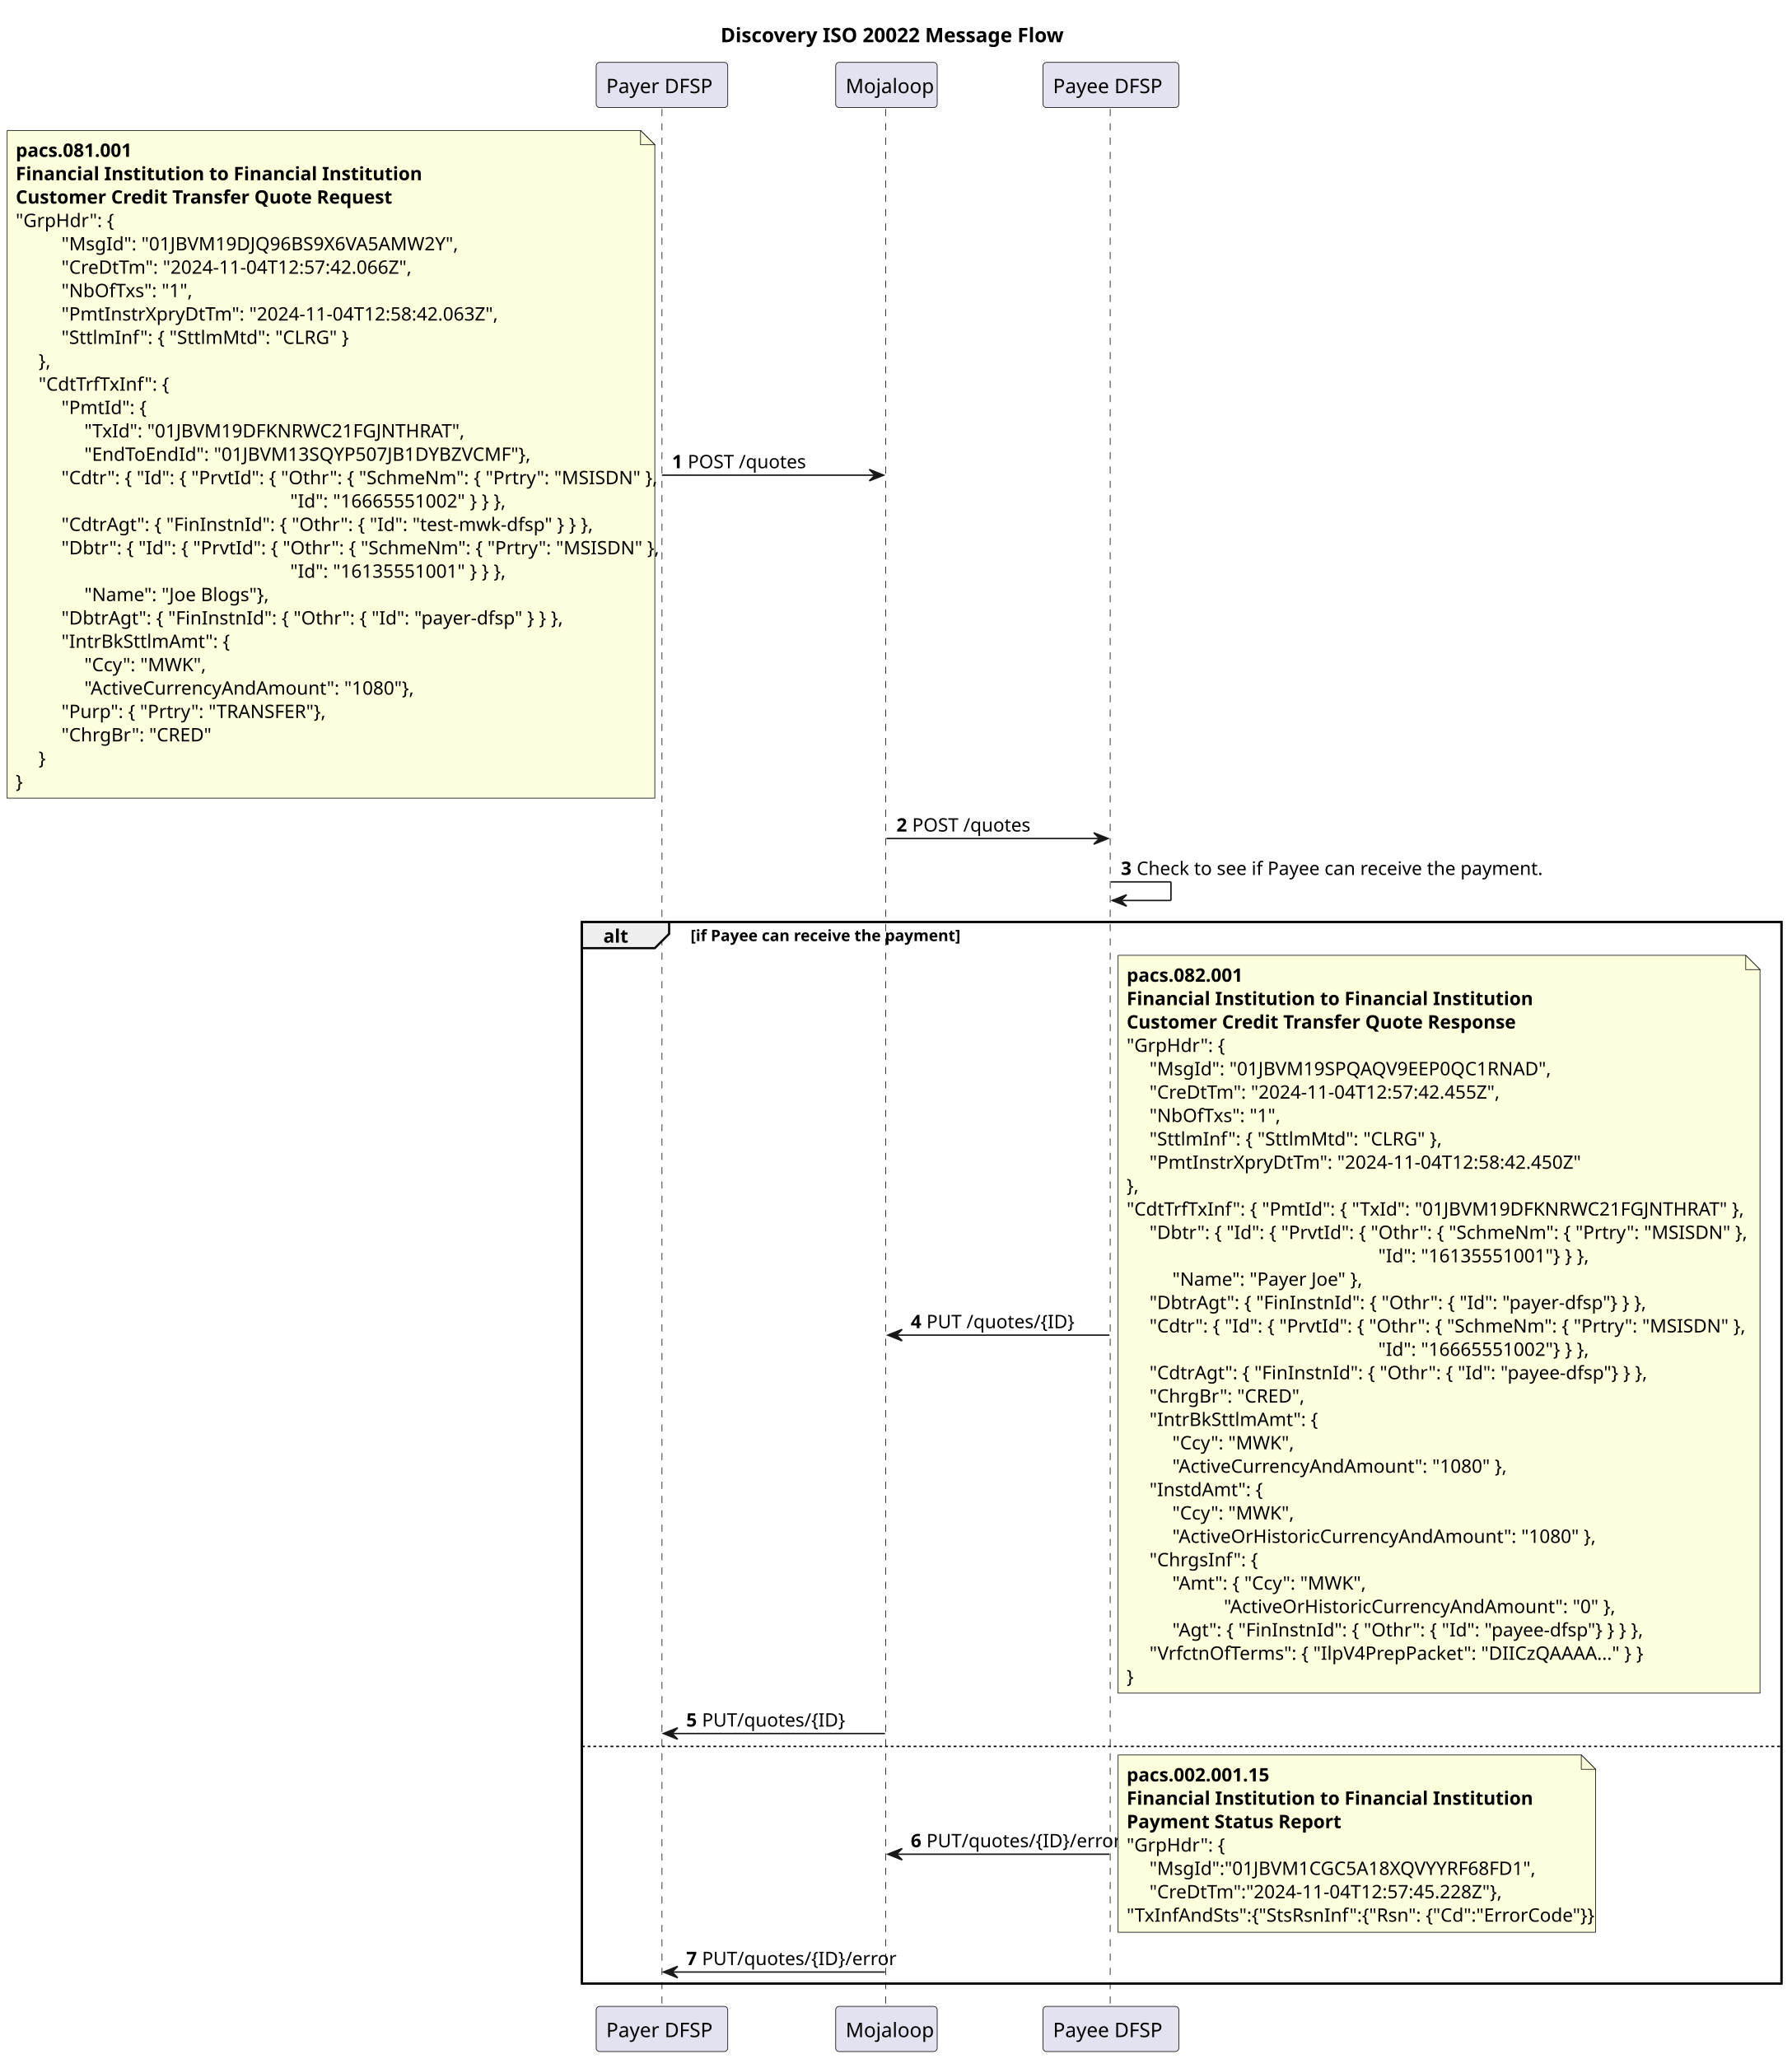
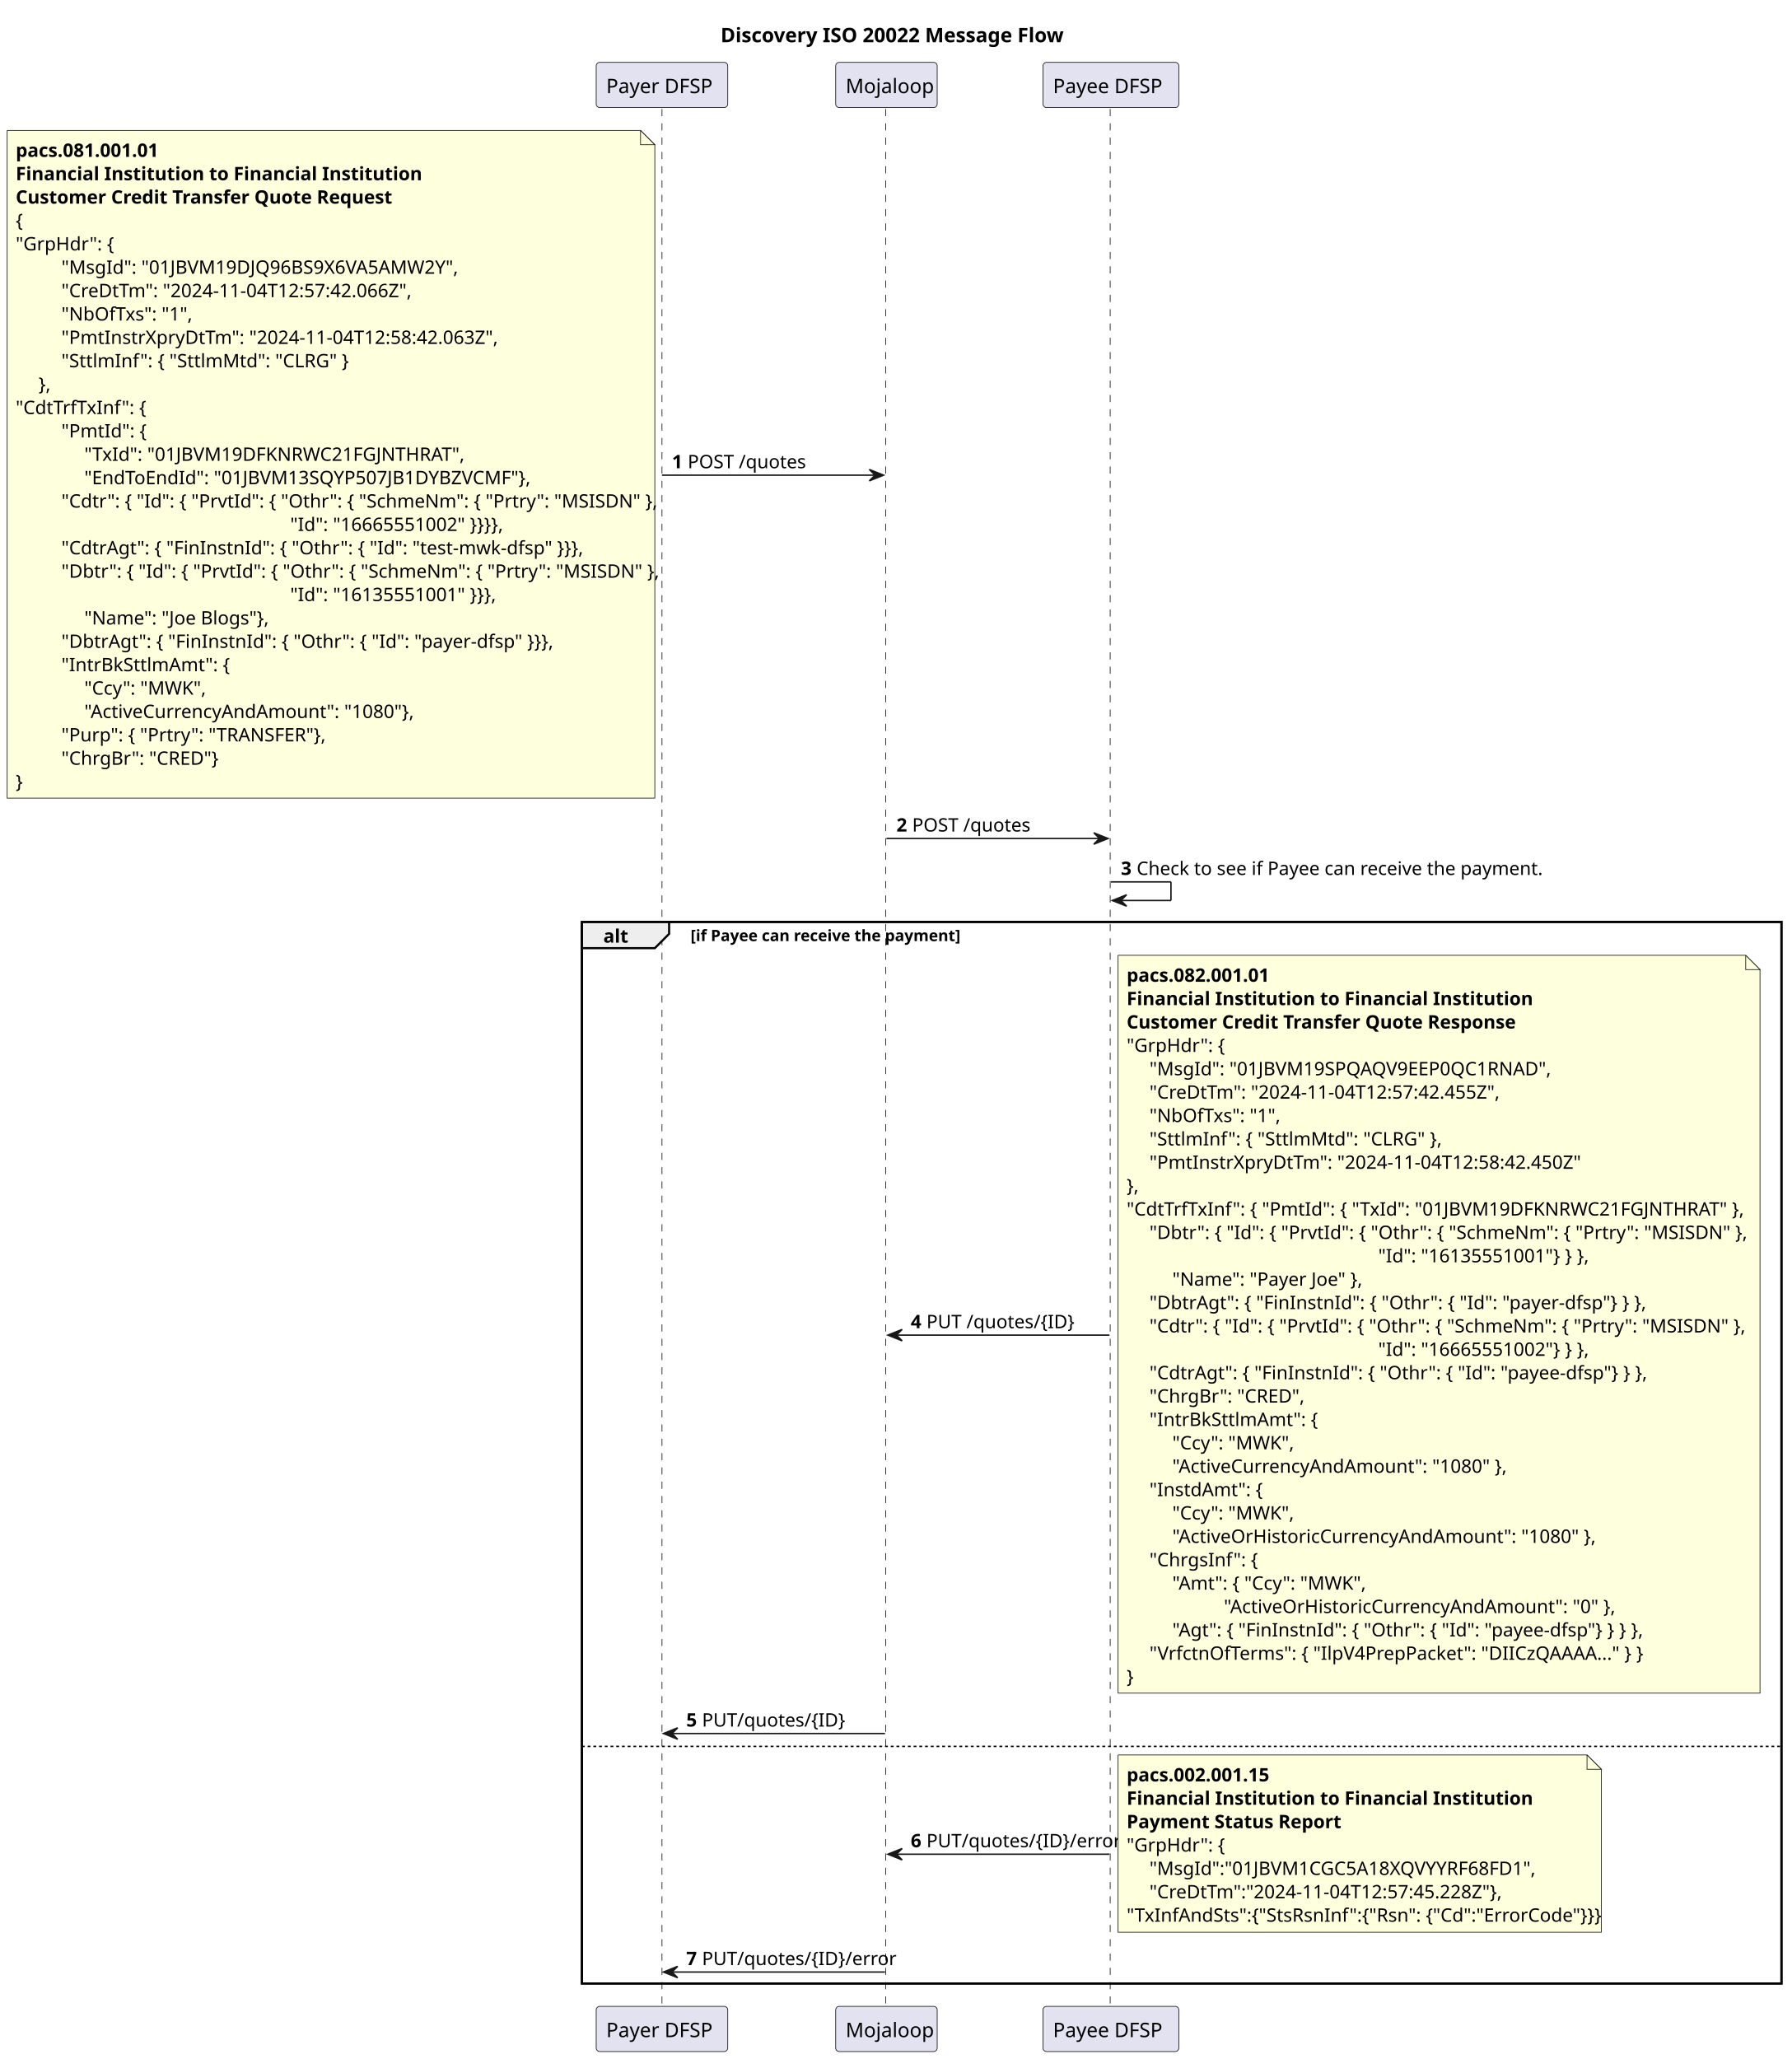
<svg xmlns="http://www.w3.org/2000/svg" contentStyleType="text/css" height="1440px" preserveAspectRatio="none" style="width:1253px;height:1440px;background:#FFFFFF;" version="1.1" viewBox="0 0 1253 1440" width="1253px" zoomAndPan="magnify">
  <defs />
  <g>
    <rect height="27.609" style="stroke:#00000000;stroke-width:1.0;fill:none;" width="257" x="499" y="10" />
    <text fill="#000000" font-family="sans-serif" font-size="14" font-weight="bold" lengthAdjust="spacing" textLength="247" x="504" y="29.533">Discovery ISO 20022 Message Flow</text>
    <rect height="742.414" style="stroke:#000000;stroke-width:1.5;fill:none;" width="839" x="407" y="644.766" />
    <line style="stroke:#181818;stroke-width:0.5;fill:none;stroke-dasharray:5.0,5.0;" x1="463" x2="463" y1="76.219" y2="1404.18" />
    <line style="stroke:#181818;stroke-width:0.5;fill:none;stroke-dasharray:5.0,5.0;" x1="619.5" x2="619.5" y1="76.219" y2="1404.18" />
    <line style="stroke:#181818;stroke-width:0.5;fill:none;stroke-dasharray:5.0,5.0;" x1="776.5" x2="776.5" y1="76.219" y2="1404.18" />
    <rect fill="#E2E2F0" height="31.609" rx="2.5" ry="2.5" style="stroke:#181818;stroke-width:0.5;" width="92" x="417" y="43.609" />
    <text fill="#000000" font-family="sans-serif" font-size="14" lengthAdjust="spacing" textLength="78" x="424" y="65.143">Payer DFSP</text>
    <rect fill="#E2E2F0" height="31.609" rx="2.5" ry="2.5" style="stroke:#181818;stroke-width:0.5;" width="92" x="417" y="1403.18" />
    <text fill="#000000" font-family="sans-serif" font-size="14" lengthAdjust="spacing" textLength="78" x="424" y="1424.713">Payer DFSP</text>
    <rect fill="#E2E2F0" height="31.609" rx="2.5" ry="2.5" style="stroke:#181818;stroke-width:0.5;" width="71" x="584.5" y="43.609" />
    <text fill="#000000" font-family="sans-serif" font-size="14" lengthAdjust="spacing" textLength="57" x="591.5" y="65.143">Mojaloop</text>
    <rect fill="#E2E2F0" height="31.609" rx="2.5" ry="2.5" style="stroke:#181818;stroke-width:0.5;" width="71" x="584.5" y="1403.18" />
    <text fill="#000000" font-family="sans-serif" font-size="14" lengthAdjust="spacing" textLength="57" x="591.5" y="1424.713">Mojaloop</text>
    <rect fill="#E2E2F0" height="31.609" rx="2.5" ry="2.5" style="stroke:#181818;stroke-width:0.5;" width="95" x="729.5" y="43.609" />
    <text fill="#000000" font-family="sans-serif" font-size="14" lengthAdjust="spacing" textLength="81" x="736.5" y="65.143">Payee DFSP</text>
    <rect fill="#E2E2F0" height="31.609" rx="2.5" ry="2.5" style="stroke:#181818;stroke-width:0.5;" width="95" x="729.5" y="1403.18" />
    <text fill="#000000" font-family="sans-serif" font-size="14" lengthAdjust="spacing" textLength="81" x="736.5" y="1424.713">Payee DFSP</text>
    <polygon fill="#181818" points="608,328.316,618,332.316,608,336.316,612,332.316" style="stroke:#181818;stroke-width:1.0;" />
    <line style="stroke:#181818;stroke-width:1.0;" x1="463" x2="614" y1="332.316" y2="332.316" />
    <text fill="#000000" font-family="sans-serif" font-size="13" font-weight="bold" lengthAdjust="spacing" textLength="7" x="470" y="327.46">1</text>
    <text fill="#000000" font-family="sans-serif" font-size="13" lengthAdjust="spacing" textLength="82" x="481" y="327.46">POST /quotes</text>
    <path d="M5,91.219 L5,558.219 L458,558.219 L458,101.219 L448,91.219 L5,91.219 " fill="#FEFFDD" style="stroke:#181818;stroke-width:0.5;" />
    <path d="M448,91.219 L448,101.219 L458,101.219 L448,91.219 " fill="#FEFFDD" style="stroke:#181818;stroke-width:0.5;" />
-     <text fill="#000000" font-family="sans-serif" font-size="13" font-weight="bold" lengthAdjust="spacing" textLength="79" x="11" y="109.714">pacs.081.001</text>
+     <text fill="#000000" font-family="sans-serif" font-size="13" font-weight="bold" lengthAdjust="spacing" textLength="97" x="11" y="109.714">pacs.081.001.01</text>
    <text fill="#000000" font-family="sans-serif" font-size="13" font-weight="bold" lengthAdjust="spacing" textLength="270" x="11" y="126.065">Financial Institution to Financial Institution</text>
    <text fill="#000000" font-family="sans-serif" font-size="13" lengthAdjust="spacing" textLength="4" x="281" y="126.065"> </text>
    <text fill="#000000" font-family="sans-serif" font-size="13" font-weight="bold" lengthAdjust="spacing" textLength="255" x="11" y="142.417">Customer Credit Transfer Quote Request</text>
-     <text fill="#000000" font-family="sans-serif" font-size="13" lengthAdjust="spacing" textLength="63" x="11" y="158.769">"GrpHdr": {</text>
-     <text fill="#000000" font-family="sans-serif" font-size="13" lengthAdjust="spacing" textLength="282" x="43" y="175.12">"MsgId": "01JBVM19DJQ96BS9X6VA5AMW2Y",</text>
-     <text fill="#000000" font-family="sans-serif" font-size="13" lengthAdjust="spacing" textLength="236" x="43" y="191.472">"CreDtTm": "2024-11-04T12:57:42.066Z",</text>
-     <text fill="#000000" font-family="sans-serif" font-size="13" lengthAdjust="spacing" textLength="89" x="43" y="207.823">"NbOfTxs": "1",</text>
-     <text fill="#000000" font-family="sans-serif" font-size="13" lengthAdjust="spacing" textLength="290" x="43" y="224.175">"PmtInstrXpryDtTm": "2024-11-04T12:58:42.063Z",</text>
-     <text fill="#000000" font-family="sans-serif" font-size="13" lengthAdjust="spacing" textLength="194" x="43" y="240.526">"SttlmInf": { "SttlmMtd": "CLRG" }</text>
-     <text fill="#000000" font-family="sans-serif" font-size="13" lengthAdjust="spacing" textLength="8" x="27" y="256.878">},</text>
-     <text fill="#000000" font-family="sans-serif" font-size="13" lengthAdjust="spacing" textLength="83" x="27" y="273.229">"CdtTrfTxInf": {</text>
-     <text fill="#000000" font-family="sans-serif" font-size="13" lengthAdjust="spacing" textLength="56" x="43" y="289.581">"PmtId": {</text>
-     <text fill="#000000" font-family="sans-serif" font-size="13" lengthAdjust="spacing" textLength="273" x="59" y="305.933">"TxId": "01JBVM19DFKNRWC21FGJNTHRAT",</text>
-     <text fill="#000000" font-family="sans-serif" font-size="13" lengthAdjust="spacing" textLength="320" x="59" y="322.284">"EndToEndId": "01JBVM13SQYP507JB1DYBZVCMF"},</text>
-     <text fill="#000000" font-family="sans-serif" font-size="13" lengthAdjust="spacing" textLength="400" x="43" y="338.636">"Cdtr": { "Id": { "PrvtId": { "Othr": { "SchmeNm": { "Prtry": "MSISDN" },</text>
-     <text fill="#000000" font-family="sans-serif" font-size="13" lengthAdjust="spacing" textLength="143" x="203" y="354.987">"Id": "16665551002" } } },</text>
-     <text fill="#000000" font-family="sans-serif" font-size="13" lengthAdjust="spacing" textLength="350" x="43" y="371.339">"CdtrAgt": { "FinInstnId": { "Othr": { "Id": "test-mwk-dfsp" } } },</text>
-     <text fill="#000000" font-family="sans-serif" font-size="13" lengthAdjust="spacing" textLength="400" x="43" y="387.69">"Dbtr": { "Id": { "PrvtId": { "Othr": { "SchmeNm": { "Prtry": "MSISDN" },</text>
-     <text fill="#000000" font-family="sans-serif" font-size="13" lengthAdjust="spacing" textLength="143" x="203" y="404.042">"Id": "16135551001" } } },</text>
-     <text fill="#000000" font-family="sans-serif" font-size="13" lengthAdjust="spacing" textLength="127" x="59" y="420.394">"Name": "Joe Blogs"},</text>
-     <text fill="#000000" font-family="sans-serif" font-size="13" lengthAdjust="spacing" textLength="329" x="43" y="436.745">"DbtrAgt": { "FinInstnId": { "Othr": { "Id": "payer-dfsp" } } },</text>
-     <text fill="#000000" font-family="sans-serif" font-size="13" lengthAdjust="spacing" textLength="111" x="43" y="453.097">"IntrBkSttlmAmt": {</text>
-     <text fill="#000000" font-family="sans-serif" font-size="13" lengthAdjust="spacing" textLength="88" x="59" y="469.448">"Ccy": "MWK",</text>
-     <text fill="#000000" font-family="sans-serif" font-size="13" lengthAdjust="spacing" textLength="219" x="59" y="485.8">"ActiveCurrencyAndAmount": "1080"},</text>
-     <text fill="#000000" font-family="sans-serif" font-size="13" lengthAdjust="spacing" textLength="186" x="43" y="502.151">"Purp": { "Prtry": "TRANSFER"},</text>
-     <text fill="#000000" font-family="sans-serif" font-size="13" lengthAdjust="spacing" textLength="104" x="43" y="518.503">"ChrgBr": "CRED"</text>
-     <text fill="#000000" font-family="sans-serif" font-size="13" lengthAdjust="spacing" textLength="4" x="27" y="534.855">}</text>
+     <text fill="#000000" font-family="sans-serif" font-size="13" lengthAdjust="spacing" textLength="4" x="11" y="158.769">{</text>
+     <text fill="#000000" font-family="sans-serif" font-size="13" lengthAdjust="spacing" textLength="63" x="11" y="175.12">"GrpHdr": {</text>
+     <text fill="#000000" font-family="sans-serif" font-size="13" lengthAdjust="spacing" textLength="282" x="43" y="191.472">"MsgId": "01JBVM19DJQ96BS9X6VA5AMW2Y",</text>
+     <text fill="#000000" font-family="sans-serif" font-size="13" lengthAdjust="spacing" textLength="236" x="43" y="207.823">"CreDtTm": "2024-11-04T12:57:42.066Z",</text>
+     <text fill="#000000" font-family="sans-serif" font-size="13" lengthAdjust="spacing" textLength="89" x="43" y="224.175">"NbOfTxs": "1",</text>
+     <text fill="#000000" font-family="sans-serif" font-size="13" lengthAdjust="spacing" textLength="290" x="43" y="240.526">"PmtInstrXpryDtTm": "2024-11-04T12:58:42.063Z",</text>
+     <text fill="#000000" font-family="sans-serif" font-size="13" lengthAdjust="spacing" textLength="194" x="43" y="256.878">"SttlmInf": { "SttlmMtd": "CLRG" }</text>
+     <text fill="#000000" font-family="sans-serif" font-size="13" lengthAdjust="spacing" textLength="8" x="27" y="273.229">},</text>
+     <text fill="#000000" font-family="sans-serif" font-size="13" lengthAdjust="spacing" textLength="83" x="11" y="289.581">"CdtTrfTxInf": {</text>
+     <text fill="#000000" font-family="sans-serif" font-size="13" lengthAdjust="spacing" textLength="56" x="43" y="305.933">"PmtId": {</text>
+     <text fill="#000000" font-family="sans-serif" font-size="13" lengthAdjust="spacing" textLength="273" x="59" y="322.284">"TxId": "01JBVM19DFKNRWC21FGJNTHRAT",</text>
+     <text fill="#000000" font-family="sans-serif" font-size="13" lengthAdjust="spacing" textLength="320" x="59" y="338.636">"EndToEndId": "01JBVM13SQYP507JB1DYBZVCMF"},</text>
+     <text fill="#000000" font-family="sans-serif" font-size="13" lengthAdjust="spacing" textLength="400" x="43" y="354.987">"Cdtr": { "Id": { "PrvtId": { "Othr": { "SchmeNm": { "Prtry": "MSISDN" },</text>
+     <text fill="#000000" font-family="sans-serif" font-size="13" lengthAdjust="spacing" textLength="139" x="203" y="371.339">"Id": "16665551002" }}}},</text>
+     <text fill="#000000" font-family="sans-serif" font-size="13" lengthAdjust="spacing" textLength="342" x="43" y="387.69">"CdtrAgt": { "FinInstnId": { "Othr": { "Id": "test-mwk-dfsp" }}},</text>
+     <text fill="#000000" font-family="sans-serif" font-size="13" lengthAdjust="spacing" textLength="400" x="43" y="404.042">"Dbtr": { "Id": { "PrvtId": { "Othr": { "SchmeNm": { "Prtry": "MSISDN" },</text>
+     <text fill="#000000" font-family="sans-serif" font-size="13" lengthAdjust="spacing" textLength="135" x="203" y="420.394">"Id": "16135551001" }}},</text>
+     <text fill="#000000" font-family="sans-serif" font-size="13" lengthAdjust="spacing" textLength="127" x="59" y="436.745">"Name": "Joe Blogs"},</text>
+     <text fill="#000000" font-family="sans-serif" font-size="13" lengthAdjust="spacing" textLength="321" x="43" y="453.097">"DbtrAgt": { "FinInstnId": { "Othr": { "Id": "payer-dfsp" }}},</text>
+     <text fill="#000000" font-family="sans-serif" font-size="13" lengthAdjust="spacing" textLength="111" x="43" y="469.448">"IntrBkSttlmAmt": {</text>
+     <text fill="#000000" font-family="sans-serif" font-size="13" lengthAdjust="spacing" textLength="88" x="59" y="485.8">"Ccy": "MWK",</text>
+     <text fill="#000000" font-family="sans-serif" font-size="13" lengthAdjust="spacing" textLength="219" x="59" y="502.151">"ActiveCurrencyAndAmount": "1080"},</text>
+     <text fill="#000000" font-family="sans-serif" font-size="13" lengthAdjust="spacing" textLength="186" x="43" y="518.503">"Purp": { "Prtry": "TRANSFER"},</text>
+     <text fill="#000000" font-family="sans-serif" font-size="13" lengthAdjust="spacing" textLength="108" x="43" y="534.855">"ChrgBr": "CRED"}</text>
    <text fill="#000000" font-family="sans-serif" font-size="13" lengthAdjust="spacing" textLength="4" x="11" y="551.206">}</text>
    <polygon fill="#181818" points="765,582.414,775,586.414,765,590.414,769,586.414" style="stroke:#181818;stroke-width:1.0;" />
    <line style="stroke:#181818;stroke-width:1.0;" x1="620" x2="771" y1="586.414" y2="586.414" />
    <text fill="#000000" font-family="sans-serif" font-size="13" font-weight="bold" lengthAdjust="spacing" textLength="7" x="627" y="581.558">2</text>
    <text fill="#000000" font-family="sans-serif" font-size="13" lengthAdjust="spacing" textLength="82" x="638" y="581.558">POST /quotes</text>
    <line style="stroke:#181818;stroke-width:1.0;" x1="777" x2="819" y1="616.766" y2="616.766" />
    <line style="stroke:#181818;stroke-width:1.0;" x1="819" x2="819" y1="616.766" y2="629.766" />
    <line style="stroke:#181818;stroke-width:1.0;" x1="778" x2="819" y1="629.766" y2="629.766" />
    <polygon fill="#181818" points="788,625.766,778,629.766,788,633.766,784,629.766" style="stroke:#181818;stroke-width:1.0;" />
    <text fill="#000000" font-family="sans-serif" font-size="13" font-weight="bold" lengthAdjust="spacing" textLength="7" x="784" y="611.909">3</text>
    <text fill="#000000" font-family="sans-serif" font-size="13" lengthAdjust="spacing" textLength="277" x="795" y="611.909">Check to see if Payee can receive the payment.</text>
    <path d="M407,644.766 L468,644.766 L468,653.117 L458,663.117 L407,663.117 L407,644.766 " fill="#EEEEEE" style="stroke:#000000;stroke-width:1.5;" />
    <rect fill="none" height="742.414" style="stroke:#000000;stroke-width:1.5;" width="839" x="407" y="644.766" />
    <text fill="#000000" font-family="sans-serif" font-size="13" font-weight="bold" lengthAdjust="spacing" textLength="16" x="422" y="659.261">alt</text>
    <text fill="#000000" font-family="sans-serif" font-size="11" font-weight="bold" lengthAdjust="spacing" textLength="189" x="483" y="658.185">[if Payee can receive the payment]</text>
    <polygon fill="#181818" points="631,929.742,621,933.742,631,937.742,627,933.742" style="stroke:#181818;stroke-width:1.0;" />
    <line style="stroke:#181818;stroke-width:1.0;" x1="625" x2="776" y1="933.742" y2="933.742" />
    <text fill="#000000" font-family="sans-serif" font-size="13" font-weight="bold" lengthAdjust="spacing" textLength="7" x="637" y="928.886">4</text>
    <text fill="#000000" font-family="sans-serif" font-size="13" lengthAdjust="spacing" textLength="96" x="648" y="928.886">PUT /quotes/{ID}</text>
    <path d="M782,668.117 L782,1184.117 L1231,1184.117 L1231,678.117 L1221,668.117 L782,668.117 " fill="#FEFFDD" style="stroke:#181818;stroke-width:0.5;" />
    <path d="M1221,668.117 L1221,678.117 L1231,678.117 L1221,668.117 " fill="#FEFFDD" style="stroke:#181818;stroke-width:0.5;" />
-     <text fill="#000000" font-family="sans-serif" font-size="13" font-weight="bold" lengthAdjust="spacing" textLength="79" x="788" y="686.612">pacs.082.001</text>
+     <text fill="#000000" font-family="sans-serif" font-size="13" font-weight="bold" lengthAdjust="spacing" textLength="97" x="788" y="686.612">pacs.082.001.01</text>
    <text fill="#000000" font-family="sans-serif" font-size="13" font-weight="bold" lengthAdjust="spacing" textLength="270" x="788" y="702.964">Financial Institution to Financial Institution</text>
    <text fill="#000000" font-family="sans-serif" font-size="13" lengthAdjust="spacing" textLength="4" x="1058" y="702.964"> </text>
    <text fill="#000000" font-family="sans-serif" font-size="13" font-weight="bold" lengthAdjust="spacing" textLength="265" x="788" y="719.315">Customer Credit Transfer Quote Response</text>
    <text fill="#000000" font-family="sans-serif" font-size="13" lengthAdjust="spacing" textLength="63" x="788" y="735.667">"GrpHdr": {</text>
    <text fill="#000000" font-family="sans-serif" font-size="13" lengthAdjust="spacing" textLength="289" x="804" y="752.019">"MsgId": "01JBVM19SPQAQV9EEP0QC1RNAD",</text>
    <text fill="#000000" font-family="sans-serif" font-size="13" lengthAdjust="spacing" textLength="236" x="804" y="768.37">"CreDtTm": "2024-11-04T12:57:42.455Z",</text>
    <text fill="#000000" font-family="sans-serif" font-size="13" lengthAdjust="spacing" textLength="89" x="804" y="784.722">"NbOfTxs": "1",</text>
    <text fill="#000000" font-family="sans-serif" font-size="13" lengthAdjust="spacing" textLength="198" x="804" y="801.073">"SttlmInf": { "SttlmMtd": "CLRG" },</text>
    <text fill="#000000" font-family="sans-serif" font-size="13" lengthAdjust="spacing" textLength="286" x="804" y="817.425">"PmtInstrXpryDtTm": "2024-11-04T12:58:42.450Z"</text>
    <text fill="#000000" font-family="sans-serif" font-size="13" lengthAdjust="spacing" textLength="8" x="788" y="833.776">},</text>
    <text fill="#000000" font-family="sans-serif" font-size="13" lengthAdjust="spacing" textLength="428" x="788" y="850.128">"CdtTrfTxInf": { "PmtId": { "TxId": "01JBVM19DFKNRWC21FGJNTHRAT" },</text>
    <text fill="#000000" font-family="sans-serif" font-size="13" lengthAdjust="spacing" textLength="400" x="804" y="866.48">"Dbtr": { "Id": { "PrvtId": { "Othr": { "SchmeNm": { "Prtry": "MSISDN" },</text>
    <text fill="#000000" font-family="sans-serif" font-size="13" lengthAdjust="spacing" textLength="139" x="964" y="882.831">"Id": "16135551001"} } },</text>
    <text fill="#000000" font-family="sans-serif" font-size="13" lengthAdjust="spacing" textLength="132" x="820" y="899.183">"Name": "Payer Joe" },</text>
    <text fill="#000000" font-family="sans-serif" font-size="13" lengthAdjust="spacing" textLength="325" x="804" y="915.534">"DbtrAgt": { "FinInstnId": { "Othr": { "Id": "payer-dfsp"} } },</text>
    <text fill="#000000" font-family="sans-serif" font-size="13" lengthAdjust="spacing" textLength="400" x="804" y="931.886">"Cdtr": { "Id": { "PrvtId": { "Othr": { "SchmeNm": { "Prtry": "MSISDN" },</text>
    <text fill="#000000" font-family="sans-serif" font-size="13" lengthAdjust="spacing" textLength="139" x="964" y="948.237">"Id": "16665551002"} } },</text>
    <text fill="#000000" font-family="sans-serif" font-size="13" lengthAdjust="spacing" textLength="328" x="804" y="964.589">"CdtrAgt": { "FinInstnId": { "Othr": { "Id": "payee-dfsp"} } },</text>
    <text fill="#000000" font-family="sans-serif" font-size="13" lengthAdjust="spacing" textLength="108" x="804" y="980.94">"ChrgBr": "CRED",</text>
    <text fill="#000000" font-family="sans-serif" font-size="13" lengthAdjust="spacing" textLength="111" x="804" y="997.292">"IntrBkSttlmAmt": {</text>
    <text fill="#000000" font-family="sans-serif" font-size="13" lengthAdjust="spacing" textLength="88" x="820" y="1013.644">"Ccy": "MWK",</text>
    <text fill="#000000" font-family="sans-serif" font-size="13" lengthAdjust="spacing" textLength="223" x="820" y="1029.995">"ActiveCurrencyAndAmount": "1080" },</text>
    <text fill="#000000" font-family="sans-serif" font-size="13" lengthAdjust="spacing" textLength="74" x="804" y="1046.347">"InstdAmt": {</text>
    <text fill="#000000" font-family="sans-serif" font-size="13" lengthAdjust="spacing" textLength="88" x="820" y="1062.698">"Ccy": "MWK",</text>
    <text fill="#000000" font-family="sans-serif" font-size="13" lengthAdjust="spacing" textLength="281" x="820" y="1079.05">"ActiveOrHistoricCurrencyAndAmount": "1080" },</text>
    <text fill="#000000" font-family="sans-serif" font-size="13" lengthAdjust="spacing" textLength="69" x="804" y="1095.401">"ChrgsInf": {</text>
    <text fill="#000000" font-family="sans-serif" font-size="13" lengthAdjust="spacing" textLength="138" x="820" y="1111.753">"Amt": { "Ccy": "MWK",</text>
    <text fill="#000000" font-family="sans-serif" font-size="13" lengthAdjust="spacing" textLength="260" x="856" y="1128.104">"ActiveOrHistoricCurrencyAndAmount": "0" },</text>
    <text fill="#000000" font-family="sans-serif" font-size="13" lengthAdjust="spacing" textLength="312" x="820" y="1144.456">"Agt": { "FinInstnId": { "Othr": { "Id": "payee-dfsp"} } } },</text>
    <text fill="#000000" font-family="sans-serif" font-size="13" lengthAdjust="spacing" textLength="339" x="804" y="1160.808">"VrfctnOfTerms": { "IlpV4PrepPacket": "DIICzQAAAA..." } }</text>
    <text fill="#000000" font-family="sans-serif" font-size="13" lengthAdjust="spacing" textLength="4" x="788" y="1177.159">}</text>
    <polygon fill="#181818" points="474,1208.367,464,1212.367,474,1216.367,470,1212.367" style="stroke:#181818;stroke-width:1.0;" />
    <line style="stroke:#181818;stroke-width:1.0;" x1="468" x2="619" y1="1212.367" y2="1212.367" />
    <text fill="#000000" font-family="sans-serif" font-size="13" font-weight="bold" lengthAdjust="spacing" textLength="7" x="480" y="1207.511">5</text>
    <text fill="#000000" font-family="sans-serif" font-size="13" lengthAdjust="spacing" textLength="92" x="491" y="1207.511">PUT/quotes/{ID}</text>
    <line style="stroke:#000000;stroke-width:1.0;stroke-dasharray:2.0,2.0;" x1="407" x2="1246" y1="1221.367" y2="1221.367" />
    <polygon fill="#181818" points="631,1292.773,621,1296.773,631,1300.773,627,1296.773" style="stroke:#181818;stroke-width:1.0;" />
    <line style="stroke:#181818;stroke-width:1.0;" x1="625" x2="776" y1="1296.773" y2="1296.773" />
    <text fill="#000000" font-family="sans-serif" font-size="13" font-weight="bold" lengthAdjust="spacing" textLength="7" x="637" y="1291.917">6</text>
    <text fill="#000000" font-family="sans-serif" font-size="13" lengthAdjust="spacing" textLength="122" x="648" y="1291.917">PUT/quotes/{ID}/error</text>
-     <path d="M782,1227.367 L782,1351.367 L1116,1351.367 L1116,1237.367 L1106,1227.367 L782,1227.367 " fill="#FEFFDD" style="stroke:#181818;stroke-width:0.5;" />
-     <path d="M1106,1227.367 L1106,1237.367 L1116,1237.367 L1106,1227.367 " fill="#FEFFDD" style="stroke:#181818;stroke-width:0.5;" />
+     <path d="M782,1227.367 L782,1351.367 L1120,1351.367 L1120,1237.367 L1110,1227.367 L782,1227.367 " fill="#FEFFDD" style="stroke:#181818;stroke-width:0.5;" />
+     <path d="M1110,1227.367 L1110,1237.367 L1120,1237.367 L1110,1227.367 " fill="#FEFFDD" style="stroke:#181818;stroke-width:0.5;" />
    <text fill="#000000" font-family="sans-serif" font-size="13" font-weight="bold" lengthAdjust="spacing" textLength="97" x="788" y="1245.862">pacs.002.001.15</text>
    <text fill="#000000" font-family="sans-serif" font-size="13" font-weight="bold" lengthAdjust="spacing" textLength="270" x="788" y="1262.214">Financial Institution to Financial Institution</text>
    <text fill="#000000" font-family="sans-serif" font-size="13" lengthAdjust="spacing" textLength="4" x="1058" y="1262.214"> </text>
    <text fill="#000000" font-family="sans-serif" font-size="13" font-weight="bold" lengthAdjust="spacing" textLength="145" x="788" y="1278.565">Payment Status Report</text>
    <text fill="#000000" font-family="sans-serif" font-size="13" lengthAdjust="spacing" textLength="63" x="788" y="1294.917">"GrpHdr": {</text>
    <text fill="#000000" font-family="sans-serif" font-size="13" lengthAdjust="spacing" textLength="276" x="804" y="1311.269">"MsgId":"01JBVM1CGC5A18XQVYYRF68FD1",</text>
    <text fill="#000000" font-family="sans-serif" font-size="13" lengthAdjust="spacing" textLength="236" x="804" y="1327.62">"CreDtTm":"2024-11-04T12:57:45.228Z"},</text>
-     <text fill="#000000" font-family="sans-serif" font-size="13" lengthAdjust="spacing" textLength="313" x="788" y="1343.972">"TxInfAndSts":{"StsRsnInf":{"Rsn": {"Cd":"ErrorCode"}}</text>
+     <text fill="#000000" font-family="sans-serif" font-size="13" lengthAdjust="spacing" textLength="317" x="788" y="1343.972">"TxInfAndSts":{"StsRsnInf":{"Rsn": {"Cd":"ErrorCode"}}}</text>
    <polygon fill="#181818" points="474,1375.18,464,1379.18,474,1383.18,470,1379.18" style="stroke:#181818;stroke-width:1.0;" />
    <line style="stroke:#181818;stroke-width:1.0;" x1="468" x2="619" y1="1379.18" y2="1379.18" />
    <text fill="#000000" font-family="sans-serif" font-size="13" font-weight="bold" lengthAdjust="spacing" textLength="7" x="480" y="1374.323">7</text>
    <text fill="#000000" font-family="sans-serif" font-size="13" lengthAdjust="spacing" textLength="122" x="491" y="1374.323">PUT/quotes/{ID}/error</text>
  </g>
</svg>
